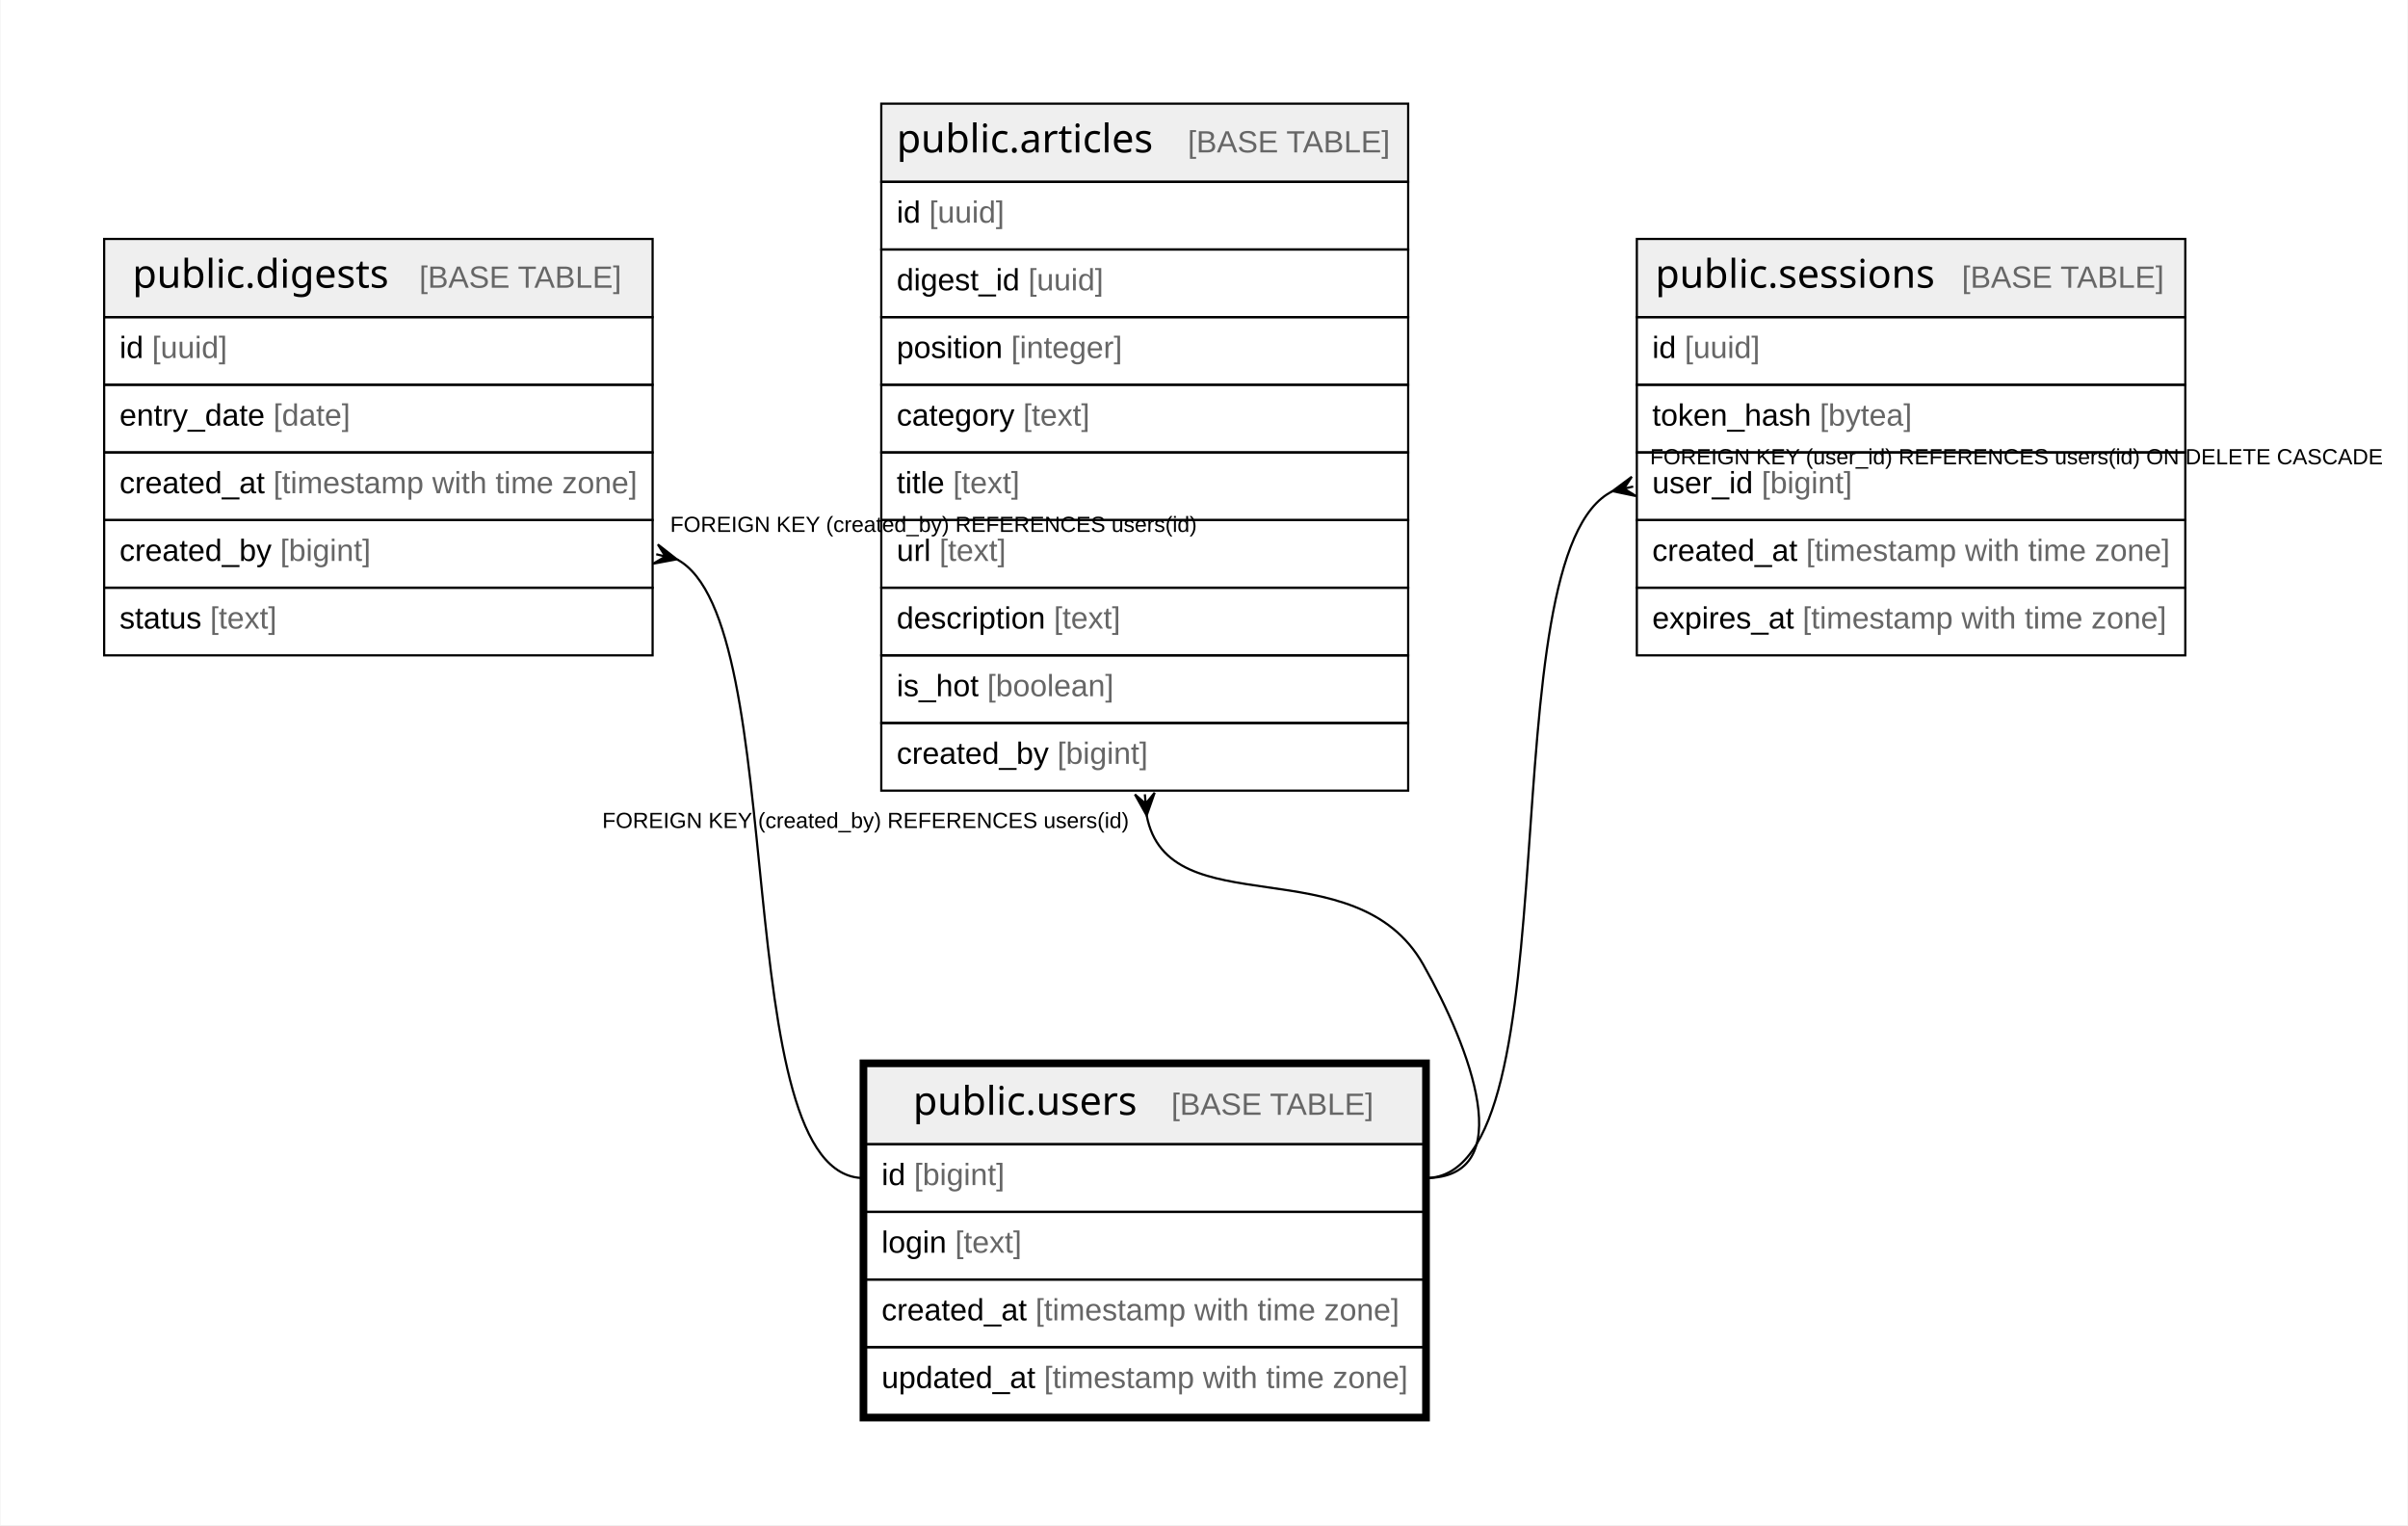
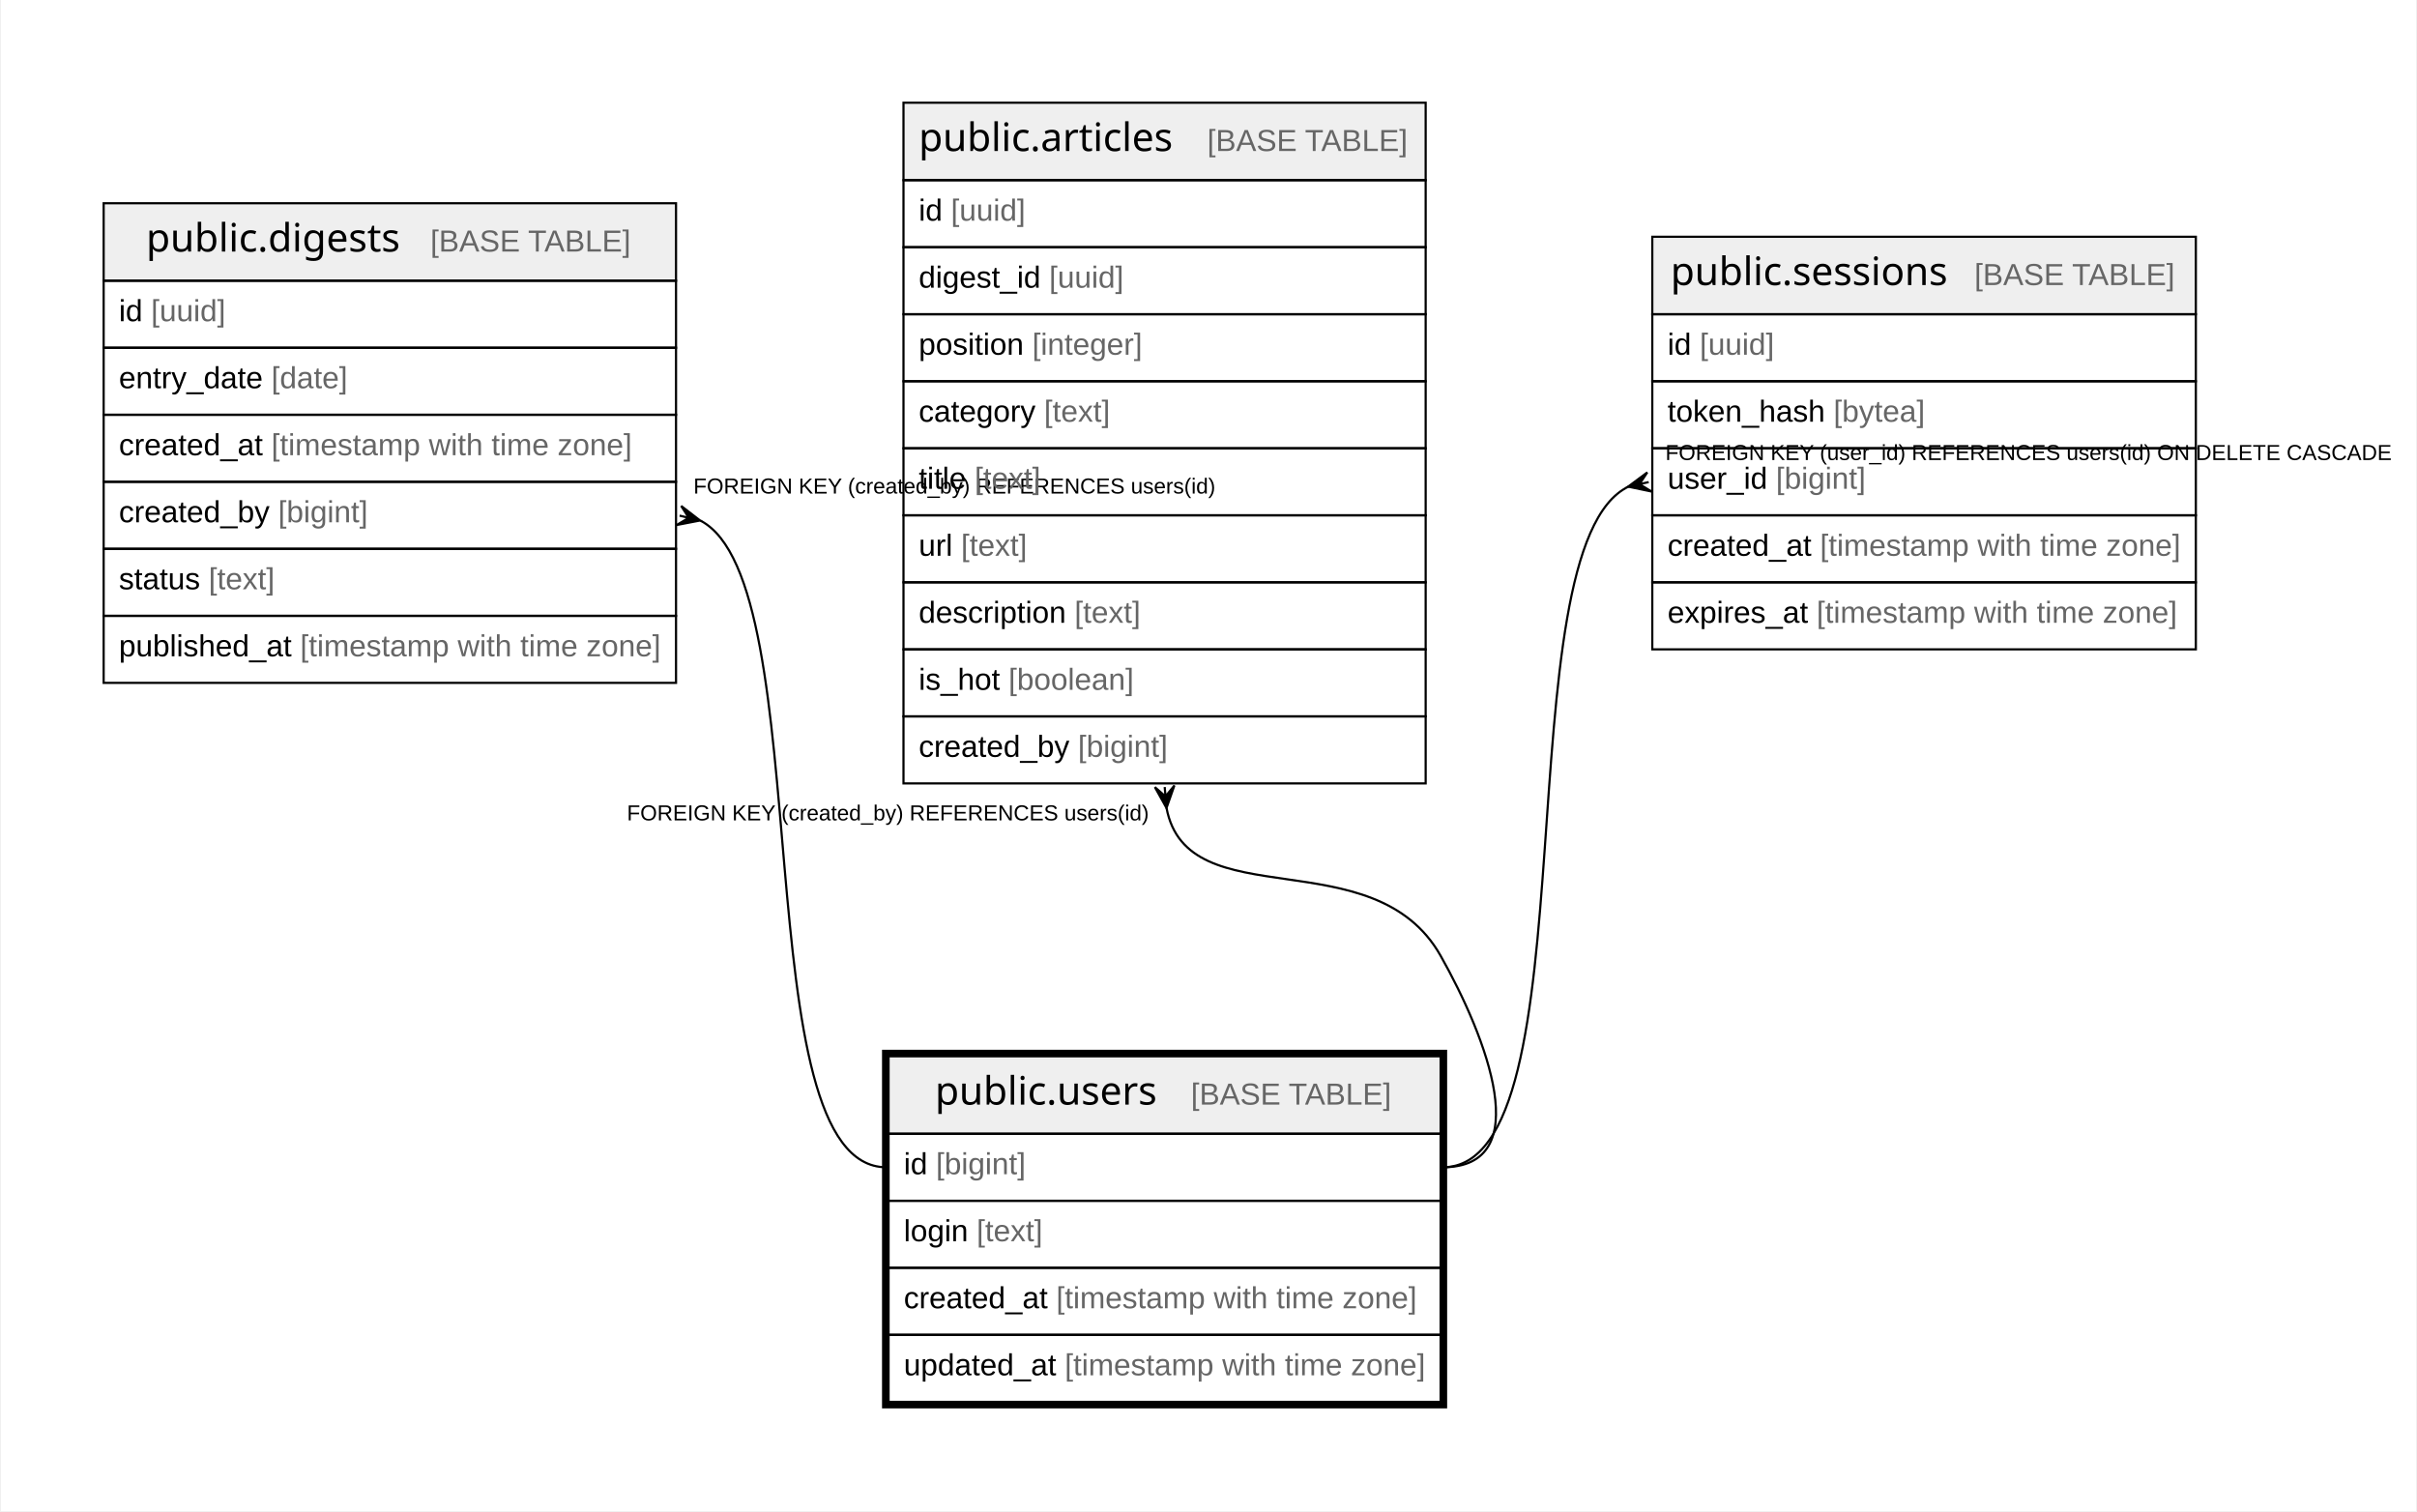
- <svg xmlns="http://www.w3.org/2000/svg" width="1096pt" height="694pt" viewBox="0.00 0.00 1096.16 694.40">
+ <svg xmlns="http://www.w3.org/2000/svg" width="1110pt" height="694pt" viewBox="0.00 0.00 1109.78 694.40">
  <g id="graph0" class="graph" transform="scale(1 1) rotate(0) translate(4 690.4)">
-     <polygon fill="white" stroke="none" points="-4,4 -4,-690.4 1092.16,-690.4 1092.16,4 -4,4" />
+     <polygon fill="white" stroke="none" points="-4,4 -4,-690.4 1105.78,-690.4 1105.78,4 -4,4" />
    <g id="node1" class="node">
-       <polygon fill="#efefef" stroke="none" points="390.24,-169.4 390.24,-205 643.93,-205 643.93,-169.4 390.24,-169.4" />
-       <polygon fill="none" stroke="black" points="390.24,-169.4 390.24,-205 643.93,-205 643.93,-169.4 390.24,-169.4" />
-       <text text-anchor="start" x="411.6" y="-182.8" font-family="Arial Bold" font-size="18.00">public.users</text>
-       <text text-anchor="start" x="498.08" y="-182.8" font-family="Arial" font-size="14.00">    </text>
-       <text text-anchor="start" x="529.2" y="-182.8" font-family="Arial" font-size="14.00" fill="#666666">[BASE TABLE]</text>
-       <polygon fill="none" stroke="black" points="390.24,-138.6 390.24,-169.4 643.93,-169.4 643.93,-138.6 390.24,-138.6" />
-       <text text-anchor="start" x="397.24" y="-150.8" font-family="Arial" font-size="14.00">id </text>
-       <text text-anchor="start" x="412.03" y="-150.8" font-family="Arial" font-size="14.00" fill="#666666">[bigint]</text>
-       <polygon fill="none" stroke="black" points="390.24,-107.8 390.24,-138.6 643.93,-138.6 643.93,-107.8 390.24,-107.8" />
-       <text text-anchor="start" x="397.24" y="-120" font-family="Arial" font-size="14.00">login </text>
-       <text text-anchor="start" x="430.71" y="-120" font-family="Arial" font-size="14.00" fill="#666666">[text]</text>
-       <polygon fill="none" stroke="black" points="390.24,-77 390.24,-107.8 643.93,-107.8 643.93,-77 390.24,-77" />
-       <text text-anchor="start" x="397.24" y="-89.2" font-family="Arial" font-size="14.00">created_at </text>
-       <text text-anchor="start" x="467.29" y="-89.2" font-family="Arial" font-size="14.00" fill="#666666">[timestamp with time zone]</text>
-       <polygon fill="none" stroke="black" points="390.24,-46.2 390.24,-77 643.93,-77 643.93,-46.2 390.24,-46.2" />
-       <text text-anchor="start" x="397.24" y="-58.4" font-family="Arial" font-size="14.00">updated_at </text>
-       <text text-anchor="start" x="471.2" y="-58.4" font-family="Arial" font-size="14.00" fill="#666666">[timestamp with time zone]</text>
-       <polygon fill="none" stroke="black" stroke-width="3" points="388.74,-44.7 388.74,-206.5 645.43,-206.5 645.43,-44.7 388.74,-44.7" />
+       <polygon fill="#efefef" stroke="none" points="403.87,-169.4 403.87,-205 657.55,-205 657.55,-169.4 403.87,-169.4" />
+       <polygon fill="none" stroke="black" points="403.87,-169.4 403.87,-205 657.55,-205 657.55,-169.4 403.87,-169.4" />
+       <text text-anchor="start" x="425.22" y="-182.8" font-family="Arial Bold" font-size="18.00">public.users</text>
+       <text text-anchor="start" x="511.7" y="-182.8" font-family="Arial" font-size="14.00">    </text>
+       <text text-anchor="start" x="542.82" y="-182.8" font-family="Arial" font-size="14.00" fill="#666666">[BASE TABLE]</text>
+       <polygon fill="none" stroke="black" points="403.87,-138.6 403.87,-169.4 657.55,-169.4 657.55,-138.6 403.87,-138.6" />
+       <text text-anchor="start" x="410.87" y="-150.8" font-family="Arial" font-size="14.00">id </text>
+       <text text-anchor="start" x="425.65" y="-150.8" font-family="Arial" font-size="14.00" fill="#666666">[bigint]</text>
+       <polygon fill="none" stroke="black" points="403.87,-107.8 403.87,-138.6 657.55,-138.6 657.55,-107.8 403.87,-107.8" />
+       <text text-anchor="start" x="410.87" y="-120" font-family="Arial" font-size="14.00">login </text>
+       <text text-anchor="start" x="444.33" y="-120" font-family="Arial" font-size="14.00" fill="#666666">[text]</text>
+       <polygon fill="none" stroke="black" points="403.87,-77 403.87,-107.8 657.55,-107.8 657.55,-77 403.87,-77" />
+       <text text-anchor="start" x="410.87" y="-89.2" font-family="Arial" font-size="14.00">created_at </text>
+       <text text-anchor="start" x="480.91" y="-89.2" font-family="Arial" font-size="14.00" fill="#666666">[timestamp with time zone]</text>
+       <polygon fill="none" stroke="black" points="403.87,-46.2 403.87,-77 657.55,-77 657.55,-46.2 403.87,-46.2" />
+       <text text-anchor="start" x="410.87" y="-58.4" font-family="Arial" font-size="14.00">updated_at </text>
+       <text text-anchor="start" x="484.82" y="-58.4" font-family="Arial" font-size="14.00" fill="#666666">[timestamp with time zone]</text>
+       <polygon fill="none" stroke="black" stroke-width="3" points="402.37,-44.7 402.37,-206.5 659.05,-206.5 659.05,-44.7 402.37,-44.7" />
    </g>
    <g id="node2" class="node">
-       <polygon fill="#efefef" stroke="none" points="43.2,-546 43.2,-581.6 292.97,-581.6 292.97,-546 43.2,-546" />
-       <polygon fill="none" stroke="black" points="43.2,-546 43.2,-581.6 292.97,-581.6 292.97,-546 43.2,-546" />
-       <text text-anchor="start" x="56.1" y="-559.4" font-family="Arial Bold" font-size="18.00">public.digests</text>
-       <text text-anchor="start" x="155.59" y="-559.4" font-family="Arial" font-size="14.00">    </text>
-       <text text-anchor="start" x="186.7" y="-559.4" font-family="Arial" font-size="14.00" fill="#666666">[BASE TABLE]</text>
-       <polygon fill="none" stroke="black" points="43.2,-515.2 43.2,-546 292.97,-546 292.97,-515.2 43.2,-515.2" />
-       <text text-anchor="start" x="50.2" y="-527.4" font-family="Arial" font-size="14.00">id </text>
-       <text text-anchor="start" x="64.99" y="-527.4" font-family="Arial" font-size="14.00" fill="#666666">[uuid]</text>
-       <polygon fill="none" stroke="black" points="43.2,-484.4 43.2,-515.2 292.97,-515.2 292.97,-484.4 43.2,-484.4" />
-       <text text-anchor="start" x="50.2" y="-496.6" font-family="Arial" font-size="14.00">entry_date </text>
-       <text text-anchor="start" x="120.25" y="-496.6" font-family="Arial" font-size="14.00" fill="#666666">[date]</text>
-       <polygon fill="none" stroke="black" points="43.2,-453.6 43.2,-484.4 292.97,-484.4 292.97,-453.6 43.2,-453.6" />
-       <text text-anchor="start" x="50.2" y="-465.8" font-family="Arial" font-size="14.00">created_at </text>
-       <text text-anchor="start" x="120.25" y="-465.8" font-family="Arial" font-size="14.00" fill="#666666">[timestamp with time zone]</text>
-       <polygon fill="none" stroke="black" points="43.2,-422.8 43.2,-453.6 292.97,-453.6 292.97,-422.8 43.2,-422.8" />
-       <text text-anchor="start" x="50.2" y="-435" font-family="Arial" font-size="14.00">created_by </text>
-       <text text-anchor="start" x="123.36" y="-435" font-family="Arial" font-size="14.00" fill="#666666">[bigint]</text>
-       <polygon fill="none" stroke="black" points="43.2,-392 43.2,-422.8 292.97,-422.8 292.97,-392 43.2,-392" />
-       <text text-anchor="start" x="50.2" y="-404.2" font-family="Arial" font-size="14.00">status </text>
-       <text text-anchor="start" x="91.44" y="-404.2" font-family="Arial" font-size="14.00" fill="#666666">[text]</text>
+       <polygon fill="#efefef" stroke="none" points="43.2,-561.4 43.2,-597 306.21,-597 306.21,-561.4 43.2,-561.4" />
+       <polygon fill="none" stroke="black" points="43.2,-561.4 43.2,-597 306.21,-597 306.21,-561.4 43.2,-561.4" />
+       <text text-anchor="start" x="62.72" y="-574.8" font-family="Arial Bold" font-size="18.00">public.digests</text>
+       <text text-anchor="start" x="162.21" y="-574.8" font-family="Arial" font-size="14.00">    </text>
+       <text text-anchor="start" x="193.33" y="-574.8" font-family="Arial" font-size="14.00" fill="#666666">[BASE TABLE]</text>
+       <polygon fill="none" stroke="black" points="43.2,-530.6 43.2,-561.4 306.21,-561.4 306.21,-530.6 43.2,-530.6" />
+       <text text-anchor="start" x="50.2" y="-542.8" font-family="Arial" font-size="14.00">id </text>
+       <text text-anchor="start" x="64.99" y="-542.8" font-family="Arial" font-size="14.00" fill="#666666">[uuid]</text>
+       <polygon fill="none" stroke="black" points="43.2,-499.8 43.2,-530.6 306.21,-530.6 306.21,-499.8 43.2,-499.8" />
+       <text text-anchor="start" x="50.2" y="-512" font-family="Arial" font-size="14.00">entry_date </text>
+       <text text-anchor="start" x="120.25" y="-512" font-family="Arial" font-size="14.00" fill="#666666">[date]</text>
+       <polygon fill="none" stroke="black" points="43.2,-469 43.2,-499.8 306.21,-499.8 306.21,-469 43.2,-469" />
+       <text text-anchor="start" x="50.2" y="-481.2" font-family="Arial" font-size="14.00">created_at </text>
+       <text text-anchor="start" x="120.25" y="-481.2" font-family="Arial" font-size="14.00" fill="#666666">[timestamp with time zone]</text>
+       <polygon fill="none" stroke="black" points="43.2,-438.2 43.2,-469 306.21,-469 306.21,-438.2 43.2,-438.2" />
+       <text text-anchor="start" x="50.2" y="-450.4" font-family="Arial" font-size="14.00">created_by </text>
+       <text text-anchor="start" x="123.36" y="-450.4" font-family="Arial" font-size="14.00" fill="#666666">[bigint]</text>
+       <polygon fill="none" stroke="black" points="43.2,-407.4 43.2,-438.2 306.21,-438.2 306.21,-407.4 43.2,-407.4" />
+       <text text-anchor="start" x="50.2" y="-419.6" font-family="Arial" font-size="14.00">status </text>
+       <text text-anchor="start" x="91.44" y="-419.6" font-family="Arial" font-size="14.00" fill="#666666">[text]</text>
+       <polygon fill="none" stroke="black" points="43.2,-376.6 43.2,-407.4 306.21,-407.4 306.21,-376.6 43.2,-376.6" />
+       <text text-anchor="start" x="50.2" y="-388.8" font-family="Arial" font-size="14.00">published_at </text>
+       <text text-anchor="start" x="133.49" y="-388.8" font-family="Arial" font-size="14.00" fill="#666666">[timestamp with time zone]</text>
    </g>
    <g id="edge1" class="edge">
-       <path fill="none" stroke="black" d="M304,-435.74C356.74,-407.97 326.28,-154 389.24,-154" />
-       <polygon fill="black" stroke="black" points="304.01,-435.74 293.23,-433.75 298.83,-437.01 294.62,-438.04 294.62,-438.04 294.62,-438.04 298.83,-437.01 295.37,-442.49 304.01,-435.74" />
-       <text text-anchor="start" x="300.97" y="-448.2" font-family="Arial" font-size="10.00">FOREIGN KEY (created_by) REFERENCES users(id)</text>
+       <path fill="none" stroke="black" d="M317.35,-451.19C372.76,-422.83 336.66,-154 402.87,-154" />
+       <polygon fill="black" stroke="black" points="317.27,-451.21 306.5,-449.14 312.08,-452.44 307.86,-453.45 307.86,-453.45 307.86,-453.45 312.08,-452.44 308.58,-457.9 317.27,-451.21" />
+       <text text-anchor="start" x="314.21" y="-463.6" font-family="Arial" font-size="10.00">FOREIGN KEY (created_by) REFERENCES users(id)</text>
    </g>
    <g id="node3" class="node">
-       <polygon fill="#efefef" stroke="none" points="397.11,-607.6 397.11,-643.2 637.06,-643.2 637.06,-607.6 397.11,-607.6" />
-       <polygon fill="none" stroke="black" points="397.11,-607.6 397.11,-643.2 637.06,-643.2 637.06,-607.6 397.11,-607.6" />
-       <text text-anchor="start" x="404.11" y="-621" font-family="Arial Bold" font-size="18.00">public.articles</text>
-       <text text-anchor="start" x="505.57" y="-621" font-family="Arial" font-size="14.00">    </text>
-       <text text-anchor="start" x="536.69" y="-621" font-family="Arial" font-size="14.00" fill="#666666">[BASE TABLE]</text>
-       <polygon fill="none" stroke="black" points="397.11,-576.8 397.11,-607.6 637.06,-607.6 637.06,-576.8 397.11,-576.8" />
-       <text text-anchor="start" x="404.11" y="-589" font-family="Arial" font-size="14.00">id </text>
-       <text text-anchor="start" x="418.9" y="-589" font-family="Arial" font-size="14.00" fill="#666666">[uuid]</text>
-       <polygon fill="none" stroke="black" points="397.11,-546 397.11,-576.8 637.06,-576.8 637.06,-546 397.11,-546" />
-       <text text-anchor="start" x="404.11" y="-558.2" font-family="Arial" font-size="14.00">digest_id </text>
-       <text text-anchor="start" x="464.04" y="-558.2" font-family="Arial" font-size="14.00" fill="#666666">[uuid]</text>
-       <polygon fill="none" stroke="black" points="397.11,-515.2 397.11,-546 637.06,-546 637.06,-515.2 397.11,-515.2" />
-       <text text-anchor="start" x="404.11" y="-527.4" font-family="Arial" font-size="14.00">position </text>
-       <text text-anchor="start" x="456.26" y="-527.4" font-family="Arial" font-size="14.00" fill="#666666">[integer]</text>
-       <polygon fill="none" stroke="black" points="397.11,-484.4 397.11,-515.2 637.06,-515.2 637.06,-484.4 397.11,-484.4" />
-       <text text-anchor="start" x="404.11" y="-496.6" font-family="Arial" font-size="14.00">category </text>
-       <text text-anchor="start" x="461.7" y="-496.6" font-family="Arial" font-size="14.00" fill="#666666">[text]</text>
-       <polygon fill="none" stroke="black" points="397.11,-453.6 397.11,-484.4 637.06,-484.4 637.06,-453.6 397.11,-453.6" />
-       <text text-anchor="start" x="404.11" y="-465.8" font-family="Arial" font-size="14.00">title </text>
-       <text text-anchor="start" x="429.79" y="-465.8" font-family="Arial" font-size="14.00" fill="#666666">[text]</text>
-       <polygon fill="none" stroke="black" points="397.11,-422.8 397.11,-453.6 637.06,-453.6 637.06,-422.8 397.11,-422.8" />
-       <text text-anchor="start" x="404.11" y="-435" font-family="Arial" font-size="14.00">url </text>
-       <text text-anchor="start" x="423.56" y="-435" font-family="Arial" font-size="14.00" fill="#666666">[text]</text>
-       <polygon fill="none" stroke="black" points="397.11,-392 397.11,-422.8 637.06,-422.8 637.06,-392 397.11,-392" />
-       <text text-anchor="start" x="404.11" y="-404.2" font-family="Arial" font-size="14.00">description </text>
-       <text text-anchor="start" x="475.7" y="-404.2" font-family="Arial" font-size="14.00" fill="#666666">[text]</text>
-       <polygon fill="none" stroke="black" points="397.11,-361.2 397.11,-392 637.06,-392 637.06,-361.2 397.11,-361.2" />
-       <text text-anchor="start" x="404.11" y="-373.4" font-family="Arial" font-size="14.00">is_hot </text>
-       <text text-anchor="start" x="445.36" y="-373.4" font-family="Arial" font-size="14.00" fill="#666666">[boolean]</text>
-       <polygon fill="none" stroke="black" points="397.11,-330.4 397.11,-361.2 637.06,-361.2 637.06,-330.4 397.11,-330.4" />
-       <text text-anchor="start" x="404.11" y="-342.6" font-family="Arial" font-size="14.00">created_by </text>
-       <text text-anchor="start" x="477.27" y="-342.6" font-family="Arial" font-size="14.00" fill="#666666">[bigint]</text>
+       <polygon fill="#efefef" stroke="none" points="410.73,-607.6 410.73,-643.2 650.68,-643.2 650.68,-607.6 410.73,-607.6" />
+       <polygon fill="none" stroke="black" points="410.73,-607.6 410.73,-643.2 650.68,-643.2 650.68,-607.6 410.73,-607.6" />
+       <text text-anchor="start" x="417.73" y="-621" font-family="Arial Bold" font-size="18.00">public.articles</text>
+       <text text-anchor="start" x="519.19" y="-621" font-family="Arial" font-size="14.00">    </text>
+       <text text-anchor="start" x="550.31" y="-621" font-family="Arial" font-size="14.00" fill="#666666">[BASE TABLE]</text>
+       <polygon fill="none" stroke="black" points="410.73,-576.8 410.73,-607.6 650.68,-607.6 650.68,-576.8 410.73,-576.8" />
+       <text text-anchor="start" x="417.73" y="-589" font-family="Arial" font-size="14.00">id </text>
+       <text text-anchor="start" x="432.52" y="-589" font-family="Arial" font-size="14.00" fill="#666666">[uuid]</text>
+       <polygon fill="none" stroke="black" points="410.73,-546 410.73,-576.8 650.68,-576.8 650.68,-546 410.73,-546" />
+       <text text-anchor="start" x="417.73" y="-558.2" font-family="Arial" font-size="14.00">digest_id </text>
+       <text text-anchor="start" x="477.66" y="-558.2" font-family="Arial" font-size="14.00" fill="#666666">[uuid]</text>
+       <polygon fill="none" stroke="black" points="410.73,-515.2 410.73,-546 650.68,-546 650.68,-515.2 410.73,-515.2" />
+       <text text-anchor="start" x="417.73" y="-527.4" font-family="Arial" font-size="14.00">position </text>
+       <text text-anchor="start" x="469.88" y="-527.4" font-family="Arial" font-size="14.00" fill="#666666">[integer]</text>
+       <polygon fill="none" stroke="black" points="410.73,-484.4 410.73,-515.2 650.68,-515.2 650.68,-484.4 410.73,-484.4" />
+       <text text-anchor="start" x="417.73" y="-496.6" font-family="Arial" font-size="14.00">category </text>
+       <text text-anchor="start" x="475.32" y="-496.6" font-family="Arial" font-size="14.00" fill="#666666">[text]</text>
+       <polygon fill="none" stroke="black" points="410.73,-453.6 410.73,-484.4 650.68,-484.4 650.68,-453.6 410.73,-453.6" />
+       <text text-anchor="start" x="417.73" y="-465.8" font-family="Arial" font-size="14.00">title </text>
+       <text text-anchor="start" x="443.41" y="-465.8" font-family="Arial" font-size="14.00" fill="#666666">[text]</text>
+       <polygon fill="none" stroke="black" points="410.73,-422.8 410.73,-453.6 650.68,-453.6 650.68,-422.8 410.73,-422.8" />
+       <text text-anchor="start" x="417.73" y="-435" font-family="Arial" font-size="14.00">url </text>
+       <text text-anchor="start" x="437.18" y="-435" font-family="Arial" font-size="14.00" fill="#666666">[text]</text>
+       <polygon fill="none" stroke="black" points="410.73,-392 410.73,-422.8 650.68,-422.8 650.68,-392 410.73,-392" />
+       <text text-anchor="start" x="417.73" y="-404.2" font-family="Arial" font-size="14.00">description </text>
+       <text text-anchor="start" x="489.32" y="-404.2" font-family="Arial" font-size="14.00" fill="#666666">[text]</text>
+       <polygon fill="none" stroke="black" points="410.73,-361.2 410.73,-392 650.68,-392 650.68,-361.2 410.73,-361.2" />
+       <text text-anchor="start" x="417.73" y="-373.4" font-family="Arial" font-size="14.00">is_hot </text>
+       <text text-anchor="start" x="458.98" y="-373.4" font-family="Arial" font-size="14.00" fill="#666666">[boolean]</text>
+       <polygon fill="none" stroke="black" points="410.73,-330.4 410.73,-361.2 650.68,-361.2 650.68,-330.4 410.73,-330.4" />
+       <text text-anchor="start" x="417.73" y="-342.6" font-family="Arial" font-size="14.00">created_by </text>
+       <text text-anchor="start" x="490.89" y="-342.6" font-family="Arial" font-size="14.00" fill="#666666">[bigint]</text>
    </g>
    <g id="edge2" class="edge">
-       <path fill="none" stroke="black" d="M517.96,-319.18C527.57,-268.02 613.19,-305.59 643.93,-251.2 665.18,-213.59 688.13,-154 644.93,-154" />
-       <polygon fill="black" stroke="black" points="517.97,-319.1 512.63,-328.68 517.51,-324.42 517.14,-328.73 517.14,-328.73 517.14,-328.73 517.51,-324.42 521.6,-329.45 517.97,-319.1" />
-       <text text-anchor="start" x="270.03" y="-313.4" font-family="Arial" font-size="10.00">FOREIGN KEY (created_by) REFERENCES users(id)</text>
+       <path fill="none" stroke="black" d="M531.59,-319.18C541.19,-268.02 626.81,-305.59 657.55,-251.2 678.8,-213.59 701.75,-154 658.55,-154" />
+       <polygon fill="black" stroke="black" points="531.59,-319.1 526.25,-328.68 531.13,-324.42 530.76,-328.73 530.76,-328.73 530.76,-328.73 531.13,-324.42 535.22,-329.45 531.59,-319.1" />
+       <text text-anchor="start" x="283.65" y="-313.4" font-family="Arial" font-size="10.00">FOREIGN KEY (created_by) REFERENCES users(id)</text>
    </g>
    <g id="node4" class="node">
-       <polygon fill="#efefef" stroke="none" points="741.2,-546 741.2,-581.6 990.97,-581.6 990.97,-546 741.2,-546" />
-       <polygon fill="none" stroke="black" points="741.2,-546 741.2,-581.6 990.97,-581.6 990.97,-546 741.2,-546" />
-       <text text-anchor="start" x="749.59" y="-559.4" font-family="Arial Bold" font-size="18.00">public.sessions</text>
-       <text text-anchor="start" x="858.09" y="-559.4" font-family="Arial" font-size="14.00">    </text>
-       <text text-anchor="start" x="889.21" y="-559.4" font-family="Arial" font-size="14.00" fill="#666666">[BASE TABLE]</text>
-       <polygon fill="none" stroke="black" points="741.2,-515.2 741.2,-546 990.97,-546 990.97,-515.2 741.2,-515.2" />
-       <text text-anchor="start" x="748.2" y="-527.4" font-family="Arial" font-size="14.00">id </text>
-       <text text-anchor="start" x="762.99" y="-527.4" font-family="Arial" font-size="14.00" fill="#666666">[uuid]</text>
-       <polygon fill="none" stroke="black" points="741.2,-484.4 741.2,-515.2 990.97,-515.2 990.97,-484.4 741.2,-484.4" />
-       <text text-anchor="start" x="748.2" y="-496.6" font-family="Arial" font-size="14.00">token_hash </text>
-       <text text-anchor="start" x="824.48" y="-496.6" font-family="Arial" font-size="14.00" fill="#666666">[bytea]</text>
-       <polygon fill="none" stroke="black" points="741.2,-453.6 741.2,-484.4 990.97,-484.4 990.97,-453.6 741.2,-453.6" />
-       <text text-anchor="start" x="748.2" y="-465.8" font-family="Arial" font-size="14.00">user_id </text>
-       <text text-anchor="start" x="798.01" y="-465.8" font-family="Arial" font-size="14.00" fill="#666666">[bigint]</text>
-       <polygon fill="none" stroke="black" points="741.2,-422.8 741.2,-453.6 990.97,-453.6 990.97,-422.8 741.2,-422.8" />
-       <text text-anchor="start" x="748.2" y="-435" font-family="Arial" font-size="14.00">created_at </text>
-       <text text-anchor="start" x="818.25" y="-435" font-family="Arial" font-size="14.00" fill="#666666">[timestamp with time zone]</text>
-       <polygon fill="none" stroke="black" points="741.2,-392 741.2,-422.8 990.97,-422.8 990.97,-392 741.2,-392" />
-       <text text-anchor="start" x="748.2" y="-404.2" font-family="Arial" font-size="14.00">expires_at </text>
-       <text text-anchor="start" x="816.68" y="-404.2" font-family="Arial" font-size="14.00" fill="#666666">[timestamp with time zone]</text>
+       <polygon fill="#efefef" stroke="none" points="754.82,-546 754.82,-581.6 1004.59,-581.6 1004.59,-546 754.82,-546" />
+       <polygon fill="none" stroke="black" points="754.82,-546 754.82,-581.6 1004.59,-581.6 1004.59,-546 754.82,-546" />
+       <text text-anchor="start" x="763.21" y="-559.4" font-family="Arial Bold" font-size="18.00">public.sessions</text>
+       <text text-anchor="start" x="871.71" y="-559.4" font-family="Arial" font-size="14.00">    </text>
+       <text text-anchor="start" x="902.83" y="-559.4" font-family="Arial" font-size="14.00" fill="#666666">[BASE TABLE]</text>
+       <polygon fill="none" stroke="black" points="754.82,-515.2 754.82,-546 1004.59,-546 1004.59,-515.2 754.82,-515.2" />
+       <text text-anchor="start" x="761.82" y="-527.4" font-family="Arial" font-size="14.00">id </text>
+       <text text-anchor="start" x="776.61" y="-527.4" font-family="Arial" font-size="14.00" fill="#666666">[uuid]</text>
+       <polygon fill="none" stroke="black" points="754.82,-484.4 754.82,-515.2 1004.59,-515.2 1004.59,-484.4 754.82,-484.4" />
+       <text text-anchor="start" x="761.82" y="-496.6" font-family="Arial" font-size="14.00">token_hash </text>
+       <text text-anchor="start" x="838.1" y="-496.6" font-family="Arial" font-size="14.00" fill="#666666">[bytea]</text>
+       <polygon fill="none" stroke="black" points="754.82,-453.6 754.82,-484.4 1004.59,-484.4 1004.59,-453.6 754.82,-453.6" />
+       <text text-anchor="start" x="761.82" y="-465.8" font-family="Arial" font-size="14.00">user_id </text>
+       <text text-anchor="start" x="811.63" y="-465.8" font-family="Arial" font-size="14.00" fill="#666666">[bigint]</text>
+       <polygon fill="none" stroke="black" points="754.82,-422.8 754.82,-453.6 1004.59,-453.6 1004.59,-422.8 754.82,-422.8" />
+       <text text-anchor="start" x="761.82" y="-435" font-family="Arial" font-size="14.00">created_at </text>
+       <text text-anchor="start" x="831.87" y="-435" font-family="Arial" font-size="14.00" fill="#666666">[timestamp with time zone]</text>
+       <polygon fill="none" stroke="black" points="754.82,-392 754.82,-422.8 1004.59,-422.8 1004.59,-392 754.82,-392" />
+       <text text-anchor="start" x="761.82" y="-404.2" font-family="Arial" font-size="14.00">expires_at </text>
+       <text text-anchor="start" x="830.3" y="-404.2" font-family="Arial" font-size="14.00" fill="#666666">[timestamp with time zone]</text>
    </g>
    <g id="edge3" class="edge">
-       <path fill="none" stroke="black" d="M730.35,-466.82C671.75,-438.99 714.49,-154 644.93,-154" />
-       <polygon fill="black" stroke="black" points="730.11,-466.77 738.9,-473.32 735.32,-467.92 739.55,-468.86 739.55,-468.86 739.55,-468.86 735.32,-467.92 740.85,-464.53 730.11,-466.77" />
-       <text text-anchor="start" x="747.2" y="-479" font-family="Arial" font-size="10.00">FOREIGN KEY (user_id) REFERENCES users(id) ON DELETE CASCADE</text>
+       <path fill="none" stroke="black" d="M743.97,-466.82C685.37,-438.99 728.11,-154 658.55,-154" />
+       <polygon fill="black" stroke="black" points="743.73,-466.77 752.52,-473.32 748.94,-467.92 753.17,-468.86 753.17,-468.86 753.17,-468.86 748.94,-467.92 754.47,-464.53 743.73,-466.77" />
+       <text text-anchor="start" x="760.82" y="-479" font-family="Arial" font-size="10.00">FOREIGN KEY (user_id) REFERENCES users(id) ON DELETE CASCADE</text>
    </g>
  </g>
</svg>
